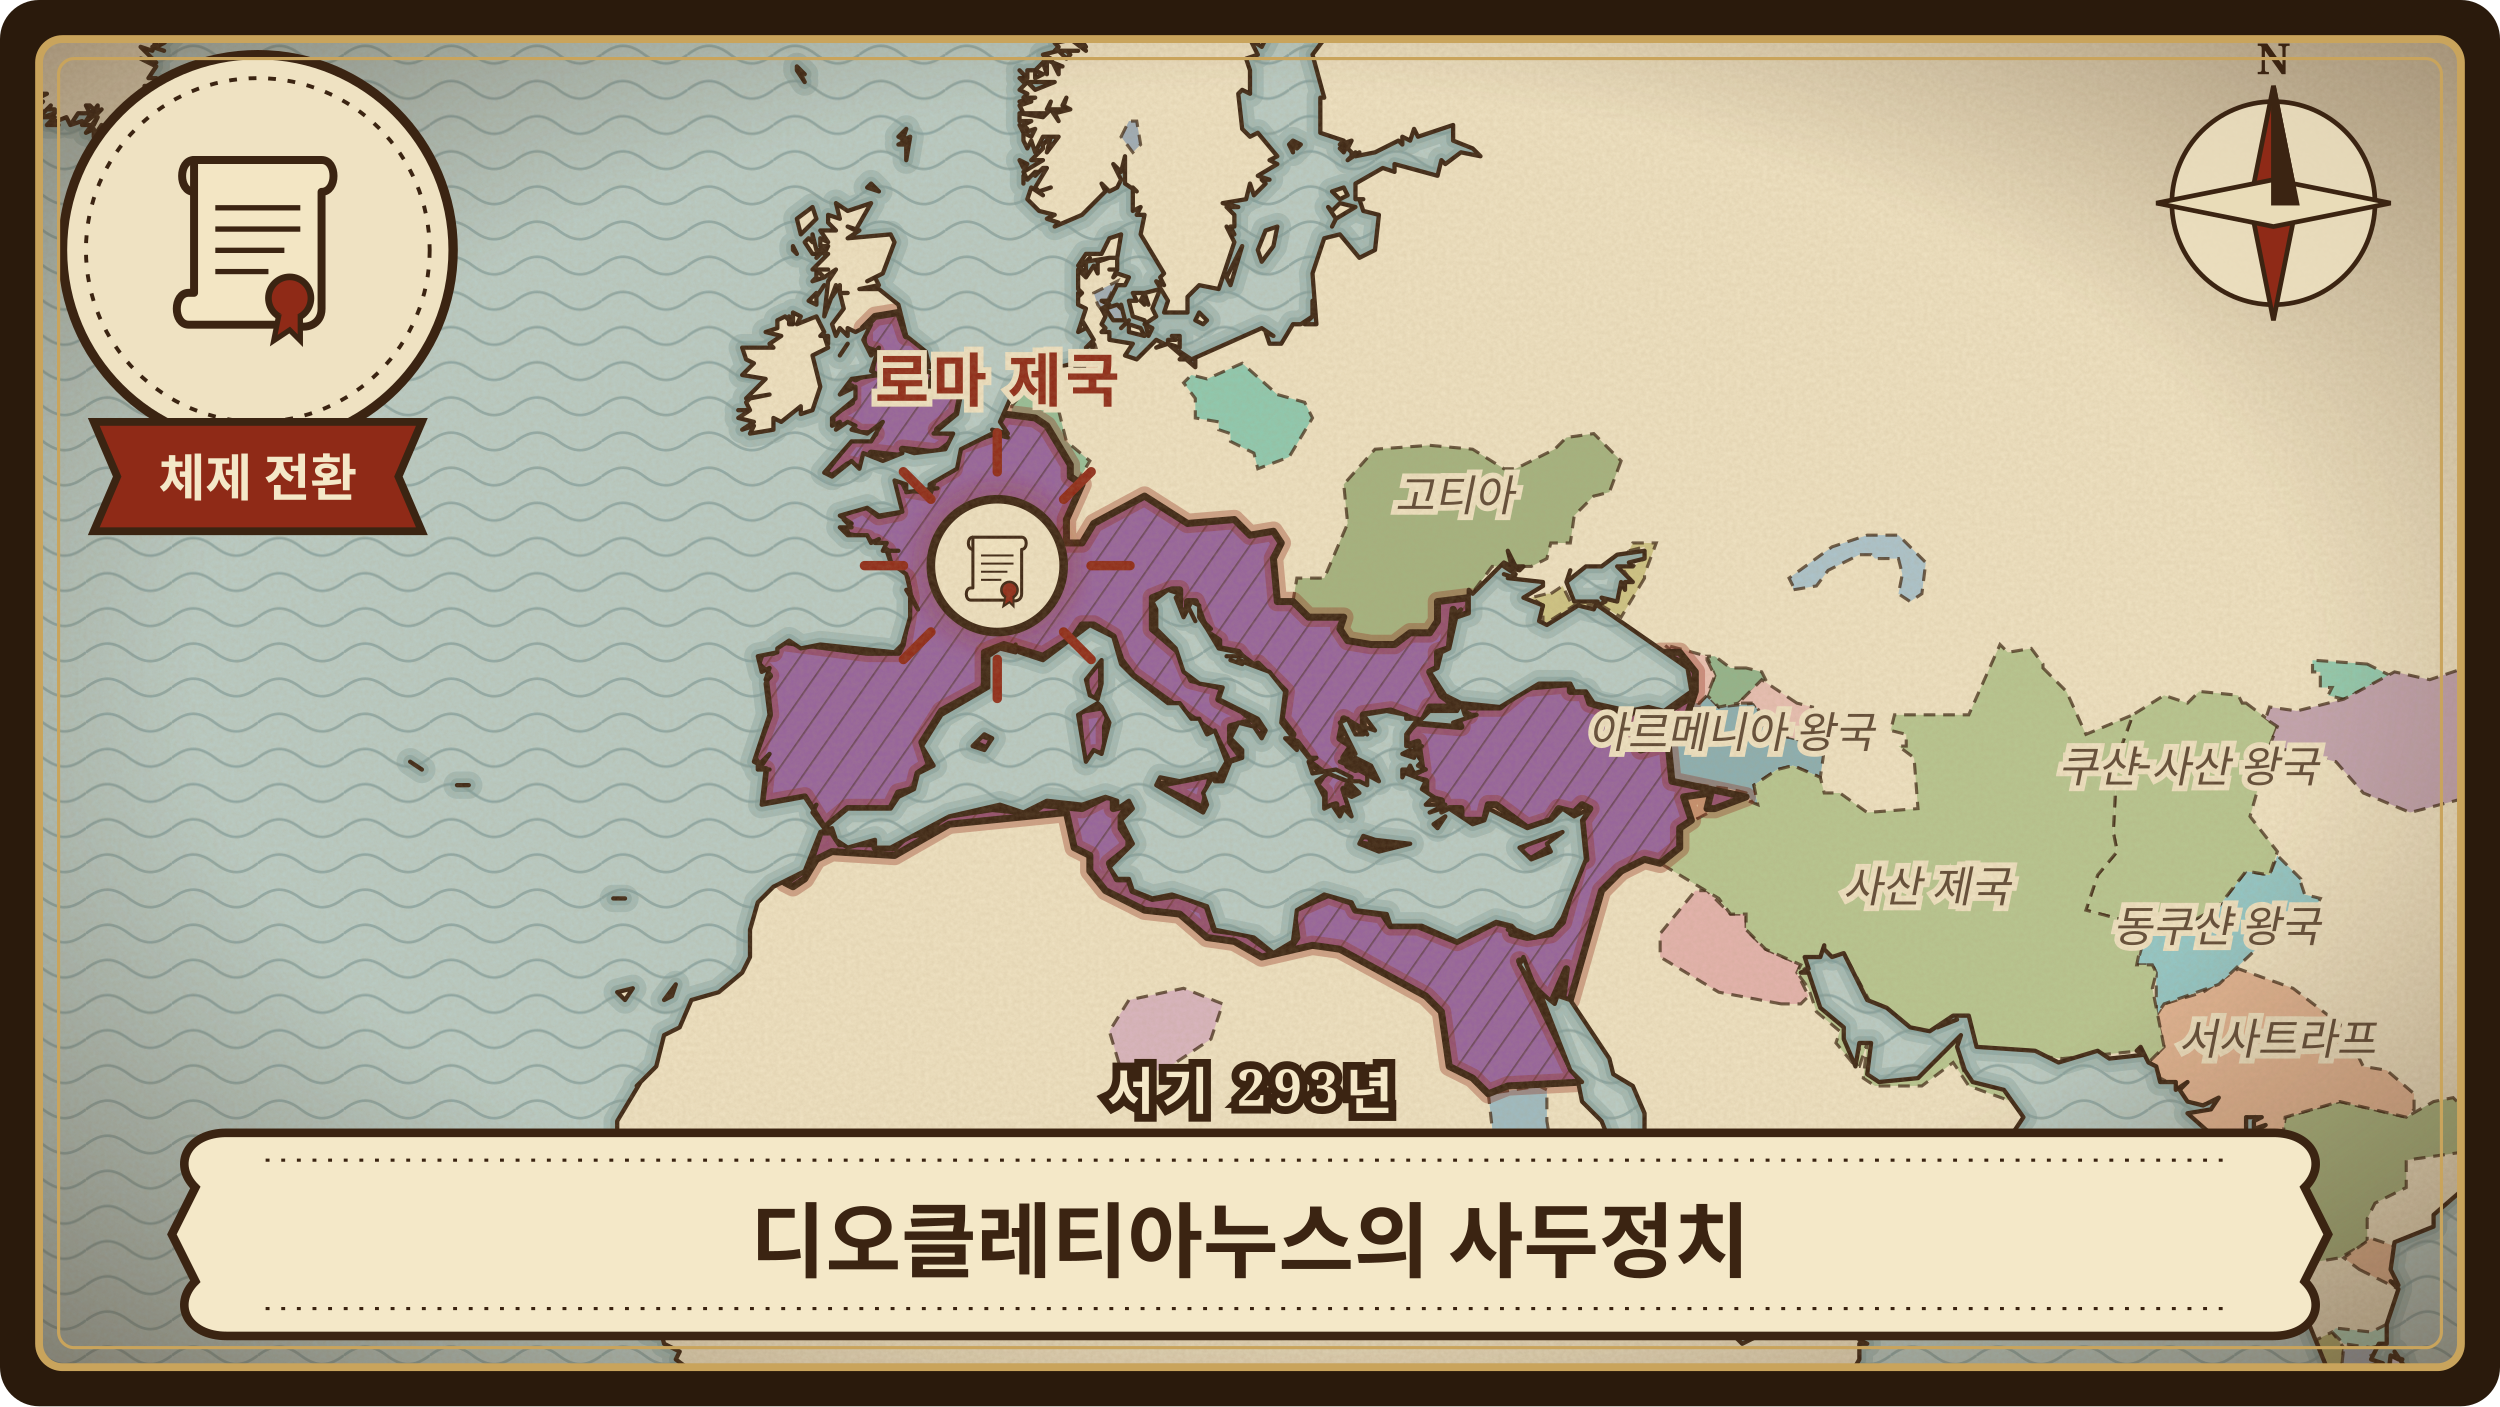
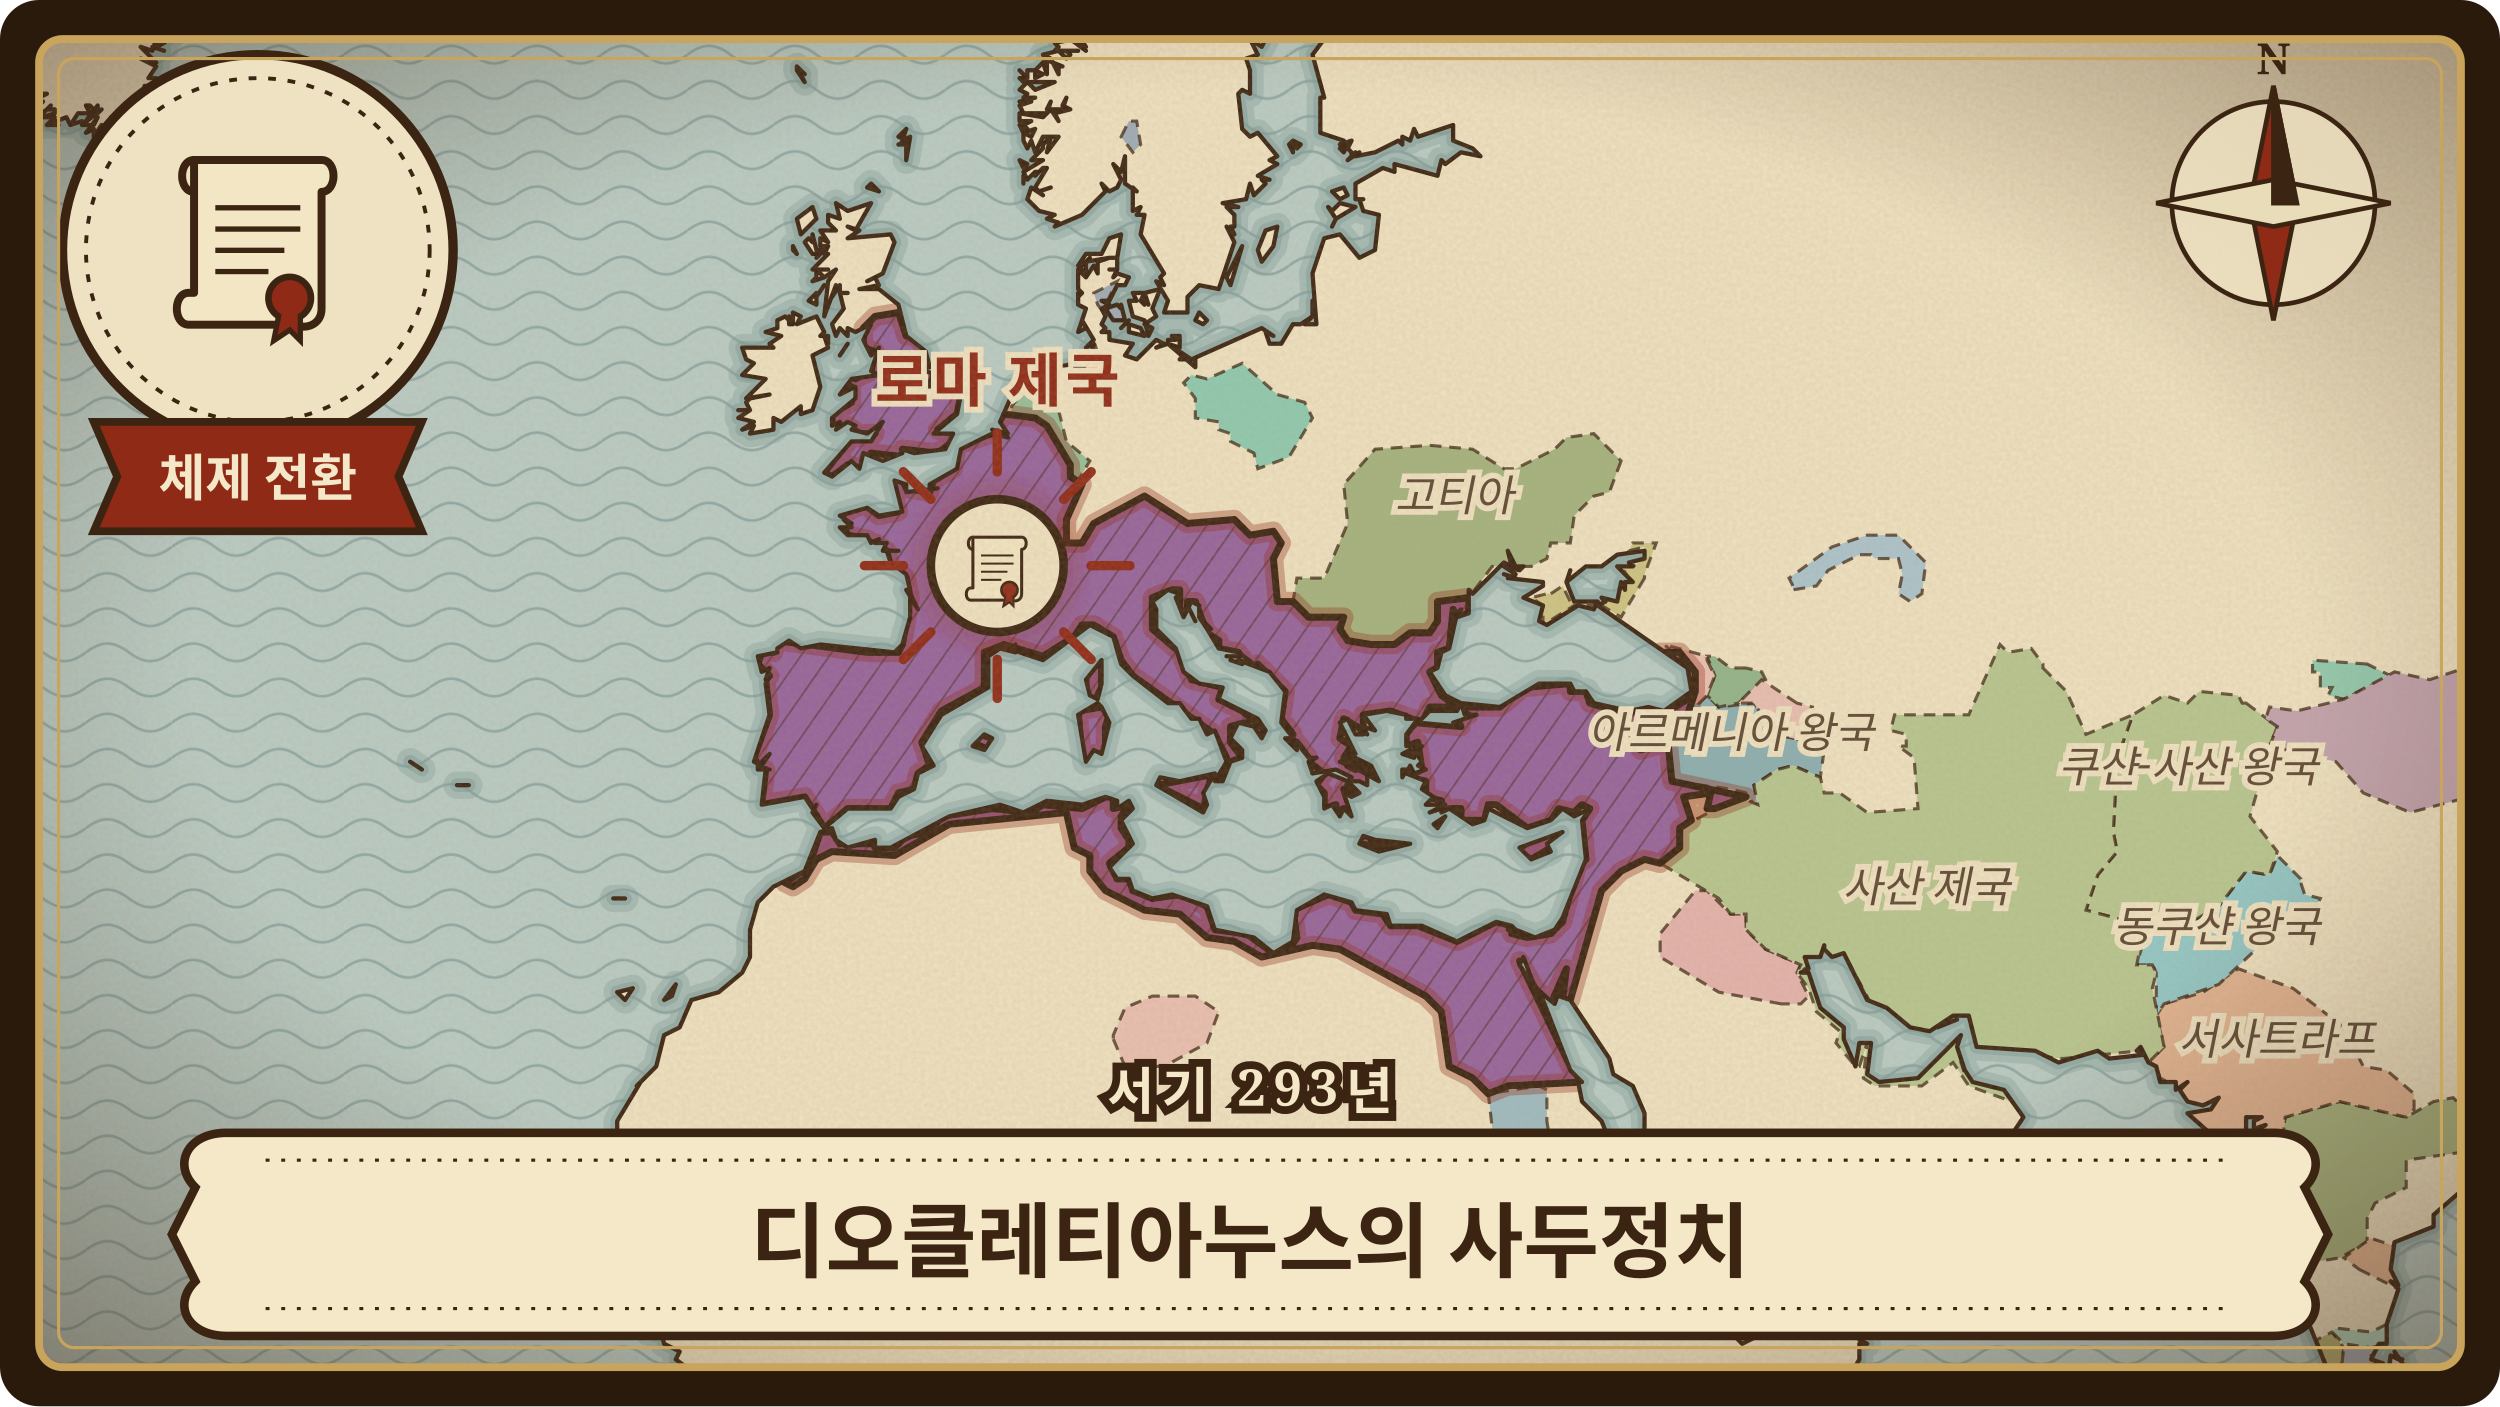
<svg xmlns="http://www.w3.org/2000/svg" viewBox="0 0 640 360" width="640" height="360" role="img" aria-label="디오클레티아누스의 사두정치">
  <defs>
    <clipPath id="frame-tetrarchy">
      <rect x="10" y="10" width="620" height="340" rx="6" />
    </clipPath>
    <pattern id="waves-tetrarchy" width="22" height="9" patternUnits="userSpaceOnUse">
      <path d="M0 5 C4 2 7 2 11 5 C15 8 18 8 22 5" fill="none" stroke="#6f8f8f" stroke-width="0.7" stroke-opacity="0.55" />
    </pattern>
    <pattern id="hatch-tetrarchy" width="6" height="6" patternUnits="userSpaceOnUse" patternTransform="rotate(35)">
      <path d="M0 0 L0 6" stroke="#3b2412" stroke-width="0.9" stroke-opacity="0.45" />
    </pattern>
    <filter id="paper-tetrarchy" x="0" y="0" width="100%" height="100%">
      <feTurbulence type="fractalNoise" baseFrequency="0.9" numOctaves="3" seed="37" result="noise" />
      <feColorMatrix in="noise" type="matrix" values="0 0 0 0 0.45  0 0 0 0 0.33  0 0 0 0 0.18  0 0 0 0.22 0" />
    </filter>
    <radialGradient id="vignette-tetrarchy" cx="50%" cy="48%" r="70%">
      <stop offset="60%" stop-color="#3b2412" stop-opacity="0" />
      <stop offset="100%" stop-color="#3b2412" stop-opacity="0.45" />
    </radialGradient>
    <filter id="glow-tetrarchy">
      <feGaussianBlur stdDeviation="3" />
    </filter>
    <path id="land-tetrarchy" d="M-24 384L1 384L-3 372L-3 374L-4 373L-4 374L-5 371L-6 372L-6 371L-12 366L-15 366L-16 367L-15 365L-24 365L-24 366L-24 107L-23 105L-24 104L-23 104L-24 96ZM-13 -24L-11 -23L-12 -22L-10 -23L-11 -21L-5 -24L-5 -22L-6 -23L-7 -21L-9 -22L-12 -20L-10 -21L-12 -19L-10 -19L-9 -21L-8 -16L-3 -20L1 -19L-4 -19L-8 -14L-6 -15L-7 -9L-2 -12L-6 -8L-6 -3L-2 -9L-2 -7L1 -9L-1 -14L0 -14L1 -9L4 -10L3 -6L5 -4L1 -8L-1 -7L2 -5L0 -5L-1 -3L-5 -3L-3 -2L2 -4L1 -3L3 -3L-4 -1L-3 1L-1 0L-4 2L-3 4L1 3L-1 3L-2 4L0 4L-2 5L2 6L-2 6L-1 8L3 7L1 9L1 10L3 10L2 12L5 9L2 11L2 13L4 11L2 15L4 18L7 17L5 20L7 20L8 18L9 19L6 22L7 21L7 23L9 20L8 23L10 24L7 24L12 24L8 26L11 26L10 27L11 29L13 27L12 28L14 28L14 29L11 30L14 30L12 32L17 30L18 32L20 29L23 29L22 27L23 27L24 28L22 31L25 27L25 29L26 28L21 32L24 32L25 30L22 34L24 33L24 35L26 32L25 35L27 33L26 35L29 32L26 38L29 34L26 39L29 39L31 36L31 38L36 38L36 36L34 36L35 35L31 33L33 34L33 32L35 35L38 33L35 33L37 32L34 31L37 32L34 30L36 31L38 29L33 29L38 29L35 28L38 27L35 27L39 26L36 24L39 24L40 23L37 22L39 22L40 20L38 20L40 17L36 15L40 16L36 12L39 13L40 10L40 12L42 11L43 10L40 9L43 10L41 7L44 9L41 5L42 4L45 7L43 5L45 6L44 4L45 5L47 4L43 2L43 1L48 3L46 0L48 -2L43 -3L49 -4L45 -13L49 -12L51 -13L51 -16L49 -17L51 -17L52 -19L53 -18L53 -20L55 -18L57 -18L56 -19L59 -19L59 -21L57 -23L60 -22L59 -24L61 -24L60 -21L64 -20L64 -24L64 -21L67 -24L69 -22L69 -24ZM12 32L15 32L12 32ZM18 32L21 31L18 32ZM31 38L34 40L34 39L36 39L31 38ZM39 12L42 13L39 12ZM42 5L45 8L42 5ZM105 195L108 197L105 195ZM117 201L120 201L117 201ZM123 -17L126 -16L132 -19L132 -17L134 -18L133 -16L136 -17L132 -14L136 -14L135 -12L125 -10L126 -8L133 -10L134 -6L137 -8L134 -4L137 -5L134 -1L131 -2L131 1L139 0L141 2L142 1L143 4L150 6L154 4L155 2L158 2L158 0L159 1L166 -4L165 -5L168 -3L171 -8L170 -9L172 -8L173 -10L172 -11L173 -11L171 -12L174 -12L172 -14L174 -14L172 -15L174 -17L171 -19L169 -17L171 -20L168 -20L169 -23L167 -24L156 -24L155 -22L154 -24L152 -24L153 -19L151 -24L147 -24L147 -20L144 -24L142 -24L143 -19L142 -17L141 -19L140 -18L139 -13L138 -18L136 -20L138 -20L137 -24L132 -24L133 -22L132 -21L131 -23L131 -22L130 -24L127 -24L128 -23L126 -24L126 -23L129 -21L126 -21L129 -20L127 -20L129 -19L127 -18L125 -21L126 -17L124 -19L123 -17ZM156 323L159 327L161 326L159 327L160 326L160 329L166 329L161 330L160 329L159 333L166 332L159 334L162 334L161 336L164 336L163 337L167 336L168 337L165 337L167 338L165 339L166 339L166 341L167 340L168 342L169 340L170 344L174 346L173 348L177 351L176 353L177 352L175 353L176 354L181 357L179 358L202 372L214 368L213 368L220 367L228 370L244 364L255 361L253 362L262 365L261 366L264 367L263 368L266 372L269 372L269 371L270 372L269 370L270 372L271 370L276 371L276 369L281 374L283 373L283 384L448 384L456 378L465 367L476 348L476 344L478 344L476 343L478 337L475 336L472 338L460 340L455 342L452 341L446 344L440 338L437 338L441 336L440 334L430 323L426 322L424 319L424 321L418 306L413 303L411 291L412 292L410 287L405 282L404 277L405 277L402 274L395 256L389 247L390 245L393 253L398 257L401 248L399 255L402 256L412 271L413 275L418 278L421 285L421 291L428 298L432 306L436 310L438 314L437 320L440 330L441 333L443 333L466 326L469 323L482 319L484 314L495 312L497 308L501 307L504 303L508 302L508 296L510 294L512 295L518 286L513 279L505 277L503 274L501 268L502 265L491 276L481 277L478 275L479 267L476 267L475 273L472 266L472 263L466 258L463 249L461 249L463 248L462 245L466 245L467 242L467 243L469 245L472 244L478 256L483 258L489 263L494 264L500 260L504 260L506 268L521 269L527 272L537 269L540 271L549 270L547 269L548 268L550 272L552 273L553 277L557 277L557 279L560 277L558 279L560 282L564 283L568 281L566 284L560 285L569 293L575 291L575 286L579 286L577 287L577 289L580 288L577 290L579 293L578 298L580 301L578 300L578 302L579 301L581 314L596 351L600 355L605 350L610 349L607 348L609 344L611 344L611 339L614 330L612 328L614 329L612 325L613 318L623 314L623 311L638 298L636 300L637 298L642 297L645 293L644 290L650 286L649 285L651 289L652 287L652 289L653 286L653 289L655 289L654 286L656 288L657 285L657 288L659 284L660 288L662 285L661 283L662 281L660 279L662 279L664 284L664 -24L444 -24L444 -21L444 -24L441 -24L441 -22L440 -24L432 -24L424 -18L427 -6L424 -8L423 -7L418 -9L416 -8L417 -10L410 -13L409 -8L411 -5L414 -5L416 -4L416 -1L413 2L400 -7L401 -9L398 -16L400 -17L400 -21L401 -20L399 -24L421 -24L297 -24L299 -21L297 -22L297 -19L296 -20L295 -18L297 -17L295 -14L297 -14L295 -14L296 -13L298 -15L295 -11L290 -10L292 -11L290 -9L295 -11L291 -8L293 -7L290 -4L289 -7L288 -5L287 -5L284 -2L284 0L285 0L282 3L285 2L284 5L286 4L291 -2L290 1L291 2L288 3L288 6L285 5L286 7L284 6L283 3L280 5L282 6L280 7L280 5L278 5L277 7L279 8L276 9L278 12L275 9L274 10L278 13L275 10L270 11L271 12L270 13L276 13L273 13L274 14L273 15L271 13L267 14L269 15L267 15L272 17L271 17L271 19L269 15L268 16L268 19L267 16L265 18L267 19L265 20L265 18L263 18L263 20L261 18L263 20L261 20L262 21L270 21L265 23L263 21L261 23L263 24L262 25L265 25L261 26L264 26L261 27L262 29L268 29L269 26L268 28L272 28L273 25L272 27L274 28L270 29L271 31L269 28L267 30L261 29L261 31L264 31L262 32L263 33L261 32L262 34L265 33L264 35L262 34L262 36L263 38L264 36L265 39L267 35L271 35L268 39L269 35L267 37L267 38L264 41L267 41L262 44L263 46L265 44L266 44L265 45L267 43L268 43L265 48L266 49L269 48L266 49L267 50L264 48L263 51L266 54L270 55L268 56L271 57L270 58L277 55L283 49L282 47L284 49L286 48L287 46L285 42L287 44L288 40L288 47L291 49L290 48L290 54L292 53L291 55L293 55L292 60L298 70L297 71L298 73L296 72L299 77L298 80L304 80L304 76L307 73L312 74L316 62L314 58L316 60L315 58L316 58L316 55L314 53L317 53L313 52L319 51L320 47L321 50L324 47L323 46L325 46L322 45L327 42L325 41L327 40L322 34L320 35L318 33L317 24L318 23L320 24L320 18L319 15L322 14L320 10L323 12L325 8L329 6L329 4L330 5L334 2L339 -5L336 -10L339 -12L337 -15L339 -14L338 -16L342 -18L339 -20L343 -18L342 -21L346 -19L346 -21L352 -20L353 -22L353 -19L356 -17L357 -11L356 -11L356 -10L352 -9L348 -1L342 4L342 7L341 8L338 8L339 10L336 14L339 25L338 25L338 34L344 36L343 37L346 36L345 38L346 39L346 40L347 39L345 41L348 39L347 40L352 39L358 36L359 37L359 35L361 36L362 33L363 35L372 32L372 36L377 38L379 40L374 39L370 42L369 41L368 45L357 42L357 44L354 43L347 47L347 51L349 51L348 51L349 54L353 55L352 64L348 66L343 60L339 61L336 70L337 83L334 83L336 81L333 83L331 83L328 88L325 88L324 85L326 86L323 84L305 92L302 90L303 91L302 92L306 92L306 94L299 88L296 89L298 88L296 87L291 92L288 91L290 88L284 87L284 85L282 85L283 84L282 83L283 81L282 79L284 78L282 77L284 77L286 73L288 73L289 71L286 70L285 71L286 69L284 69L286 69L286 66L284 66L286 66L287 60L284 61L282 65L278 65L276 68L278 70L278 67L284 66L281 67L281 70L280 68L278 71L276 69L276 74L277 75L276 76L276 75L276 78L278 79L277 82L280 87L278 89L280 88L279 92L284 95L281 92L278 92L277 96L278 95L276 94L276 96L275 93L271 94L271 97L269 95L264 97L260 99L256 108L258 111L254 110L258 112L254 111L246 115L245 120L238 124L238 125L240 125L232 126L232 124L229 123L231 131L225 132L222 130L215 132L218 134L216 133L218 135L215 135L217 137L222 137L223 139L225 138L224 139L227 139L226 141L230 141L227 141L228 144L232 147L233 151L232 151L235 156L233 152L233 158L231 165L229 167L210 165L205 166L202 164L199 166L199 167L194 168L195 172L197 171L196 174L197 173L196 175L197 183L193 195L195 196L197 193L194 196L194 197L197 197L196 197L195 206L206 204L208 207L209 206L208 208L211 212L217 207L228 207L230 204L234 202L235 198L239 196L236 191L241 183L253 176L253 168L256 166L260 167L260 165L260 167L261 166L261 167L267 169L279 160L285 163L287 170L290 173L299 180L302 180L305 184L307 184L309 188L311 187L314 195L311 200L313 200L315 195L318 194L318 192L315 189L317 185L321 186L323 189L324 187L322 184L312 179L313 176L307 175L303 172L301 166L296 161L296 156L295 154L299 151L302 152L301 153L303 158L305 154L307 155L307 158L310 161L309 161L312 166L317 167L321 170L317 169L325 172L329 177L328 185L335 194L337 194L335 195L336 198L342 197L346 199L345 200L340 198L337 200L339 204L339 207L341 206L343 209L344 207L346 209L344 203L346 204L348 203L345 200L348 200L350 201L350 198L343 195L346 194L345 192L346 193L347 193L343 185L345 184L347 188L349 188L347 186L350 188L349 186L352 187L349 183L355 182L360 183L360 184L363 184L360 188L366 182L373 182L374 180L370 178L366 172L368 171L369 167L371 166L373 157L374 156L373 158L376 157L376 151L377 152L385 144L387 145L386 141L388 145L390 145L389 146L385 145L388 147L386 148L395 149L395 150L390 153L395 155L394 159L396 160L404 155L408 156L409 154L403 154L401 149L402 146L401 149L406 145L410 145L414 142L421 141L421 143L417 144L418 145L414 145L418 149L416 149L416 151L415 149L414 154L410 153L411 154L409 155L432 171L433 177L426 182L422 181L417 182L408 180L406 177L403 177L402 175L394 175L384 181L374 180L375 183L378 183L372 185L374 186L363 185L360 188L360 191L364 191L362 192L364 195L363 196L365 197L362 198L361 196L360 198L365 200L364 202L367 204L365 206L370 206L366 208L369 207L369 208L371 207L377 211L380 210L381 207L391 212L397 210L400 207L403 209L407 207L405 210L406 220L400 235L398 238L393 240L388 238L388 239L386 238L387 237L388 238L387 237L383 236L373 241L364 237L356 237L355 234L347 233L346 231L339 229L332 233L331 241L326 244L321 240L311 238L309 232L300 229L295 230L290 228L289 225L286 225L284 222L290 216L287 210L290 207L289 205L286 207L286 205L283 204L277 206L268 205L262 208L256 206L243 209L228 217L224 217L224 215L217 217L214 215L213 212L210 213L206 223L198 227L194 231L192 238L192 245L190 249L184 254L177 256L174 263L170 265L168 273L163 278L164 277L158 287L158 293L158 291L162 296L160 300L162 308L160 318L156 323ZM157 230L160 230L157 230ZM158 254L160 256L162 253L158 254ZM170 256L172 255L173 252L170 256ZM189 105L192 105L189 107L193 108L190 110L193 109L192 111L198 110L198 107L200 108L205 104L205 106L208 105L210 99L208 91L212 89L211 86L212 88L212 87L212 86L210 86L211 85L209 81L204 83L205 81L203 80L203 83L202 83L202 81L202 82L201 81L199 82L199 84L196 85L200 86L197 88L198 89L190 89L191 92L193 93L190 96L196 97L191 102L197 101L192 102L191 103L192 105L189 105ZM203 64L204 65L203 63L203 64ZM204 18L206 21L204 17L204 18ZM204 56L205 60L209 56L208 53L204 56ZM204 17L206 19L204 17ZM206 62L208 65L210 65L209 66L211 64L209 64L208 60L208 62L207 61L206 62ZM207 77L209 78L209 75L207 77ZM208 72L211 71L209 69L209 71L208 72ZM208 69L212 69L209 69L211 71L214 69L212 72L211 81L214 73L213 76L215 73L215 75L217 75L215 75L216 79L213 83L214 86L215 84L217 86L217 84L219 85L223 83L221 87L223 91L225 89L223 95L225 96L218 97L215 101L219 99L219 102L213 107L213 109L215 108L214 110L217 108L219 109L218 110L222 111L226 108L223 113L218 113L211 121L213 122L218 118L220 120L221 116L226 118L231 116L231 115L234 116L242 115L244 111L239 111L245 106L246 101L242 99L239 101L238 100L239 98L239 96L234 93L238 94L237 90L232 86L230 78L225 74L220 74L225 73L224 71L222 72L226 70L229 62L228 60L217 61L220 59L217 58L219 59L223 52L217 54L214 52L215 56L212 55L212 57L214 59L210 59L212 62L210 61L210 63L212 63L211 64L212 63L211 65L212 65L208 69ZM209 76L211 73L209 76ZM215 91L217 88L215 91ZM222 48L225 49L223 47L222 48ZM230 37L232 37L232 41L233 35L231 36L232 33L230 35L232 36L230 37ZM249 191L252 192L254 189L252 188L249 191ZM261 41L262 43L263 42L261 41ZM262 46L262 47L262 45L262 46ZM276 183L278 195L280 192L282 193L284 185L282 181L281 180L276 183ZM276 3L279 1L276 3ZM276 85L278 84L277 82L276 85ZM276 5L281 4L279 3L276 5ZM277 68L279 66L277 68ZM278 174L279 178L281 179L282 175L282 169L278 174ZM283 79L285 82L288 82L287 78L287 79L286 78L283 79ZM287 84L289 82L287 84ZM289 77L290 81L293 82L294 86L295 84L293 83L296 81L295 79L297 74L293 75L294 78L293 75L293 78L292 77L293 75L290 75L291 77L289 77ZM289 85L293 86L292 84L289 83L289 85ZM296 201L308 208L309 206L308 203L311 198L302 200L297 199L296 201ZM299 88L302 89L302 86L300 86L301 87L299 87L299 88ZM304 155L306 159L304 155ZM306 82L308 83L309 82L307 80L306 82ZM307 158L309 161L307 158ZM314 168L318 168L314 168ZM314 71L315 73L318 63L314 71ZM315 169L318 170L315 169ZM322 64L323 67L326 63L327 58L324 59L322 64ZM329 189L332 192L331 189L329 189ZM330 37L331 39L331 36L332 38L333 37L331 36L330 37ZM336 81L336 77L336 81ZM340 53L342 56L341 58L342 56L347 53L343 52L341 54L340 53ZM341 49L343 51L345 50L344 48L341 49ZM343 38L344 39L345 37L343 38ZM344 195L353 200L351 196L347 194L344 195ZM348 216L353 218L361 216L352 215L349 214L348 216ZM359 197L359 199L360 197L359 197ZM359 193L362 194L361 192L359 193ZM367 211L368 212L370 209L367 211ZM385 147L388 148L385 147ZM389 217L392 220L397 218L396 216L400 213L389 217ZM487 333L489 335L493 333L487 333ZM496 263L501 261L496 263ZM512 296L513 293L512 296ZM611 355L613 364L620 362L621 358L613 346L614 348L612 347L615 348L612 347L611 355Z" />
    <clipPath id="landclip-tetrarchy">
      <use href="#land-tetrarchy" />
    </clipPath>
    <path id="hl-tetrarchy-30" d="M289 217L284 221L286 225L289 225L290 228L295 230L302 229L309 232L311 238L319 239L326 244L330 243L332 240L331 233L340 229L346 231L347 233L354 234L356 237L363 237L373 241L383 236L387 237L387 239L391 240L397 239L400 236L404 221L406 220L405 210L407 207L405 206L403 208L399 207L397 210L391 212L383 206L381 206L380 210L378 210L374 210L374 207L371 207L369 208L369 205L365 204L365 200L361 199L361 196L362 198L364 197L363 190L360 191L360 188L362 185L374 186L373 184L376 183L371 181L366 181L364 185L356 182L349 183L349 187L344 184L343 189L346 191L344 194L348 195L345 196L347 197L350 196L351 199L350 201L345 201L347 204L344 202L346 208L344 207L342 208L342 206L339 207L339 203L337 201L339 198L335 195L335 194L332 190L330 190L331 188L328 184L329 177L322 170L320 171L317 167L312 166L312 164L309 162L306 154L304 154L304 156L302 157L302 151L300 151L295 153L295 161L302 167L305 174L313 176L312 179L318 182L324 187L322 189L319 185L315 186L315 190L318 194L315 195L312 200L310 199L308 207L296 201L312 198L314 194L311 188L290 173L287 169L285 163L280 160L277 160L275 163L267 168L257 165L252 167L252 176L241 182L236 190L238 196L235 198L234 202L230 203L228 207L217 207L211 212L206 204L195 206L196 197L195 197L193 194L197 183L196 174L197 173L194 170L195 167L198 167L199 164L222 167L230 167L231 165L233 153L232 148L228 145L227 141L224 139L223 139L222 138L217 137L215 132L221 129L225 132L230 131L228 123L231 123L232 125L238 126L239 123L244 120L245 114L254 111L257 106L265 107L268 109L274 119L274 122L277 124L273 133L273 139L277 139L280 134L293 127L304 134L316 133L320 137L326 136L328 139L326 143L327 154L331 154L335 158L344 158L343 161L345 164L351 165L357 165L361 162L366 162L368 159L368 154L376 153L376 157L373 158L372 156L371 166L368 167L368 171L366 172L369 178L373 181L384 181L390 176L402 175L402 177L406 177L407 180L417 183L420 181L427 182L432 179L433 176L431 170L425 167L430 167L434 172L434 177L432 183L427 187L419 189L419 190L420 192L427 190L428 200L447 204L439 207L437 207L438 203L431 204L433 210L430 212L430 217L425 221L421 220L415 223L410 228L402 256L400 256L401 248L397 257L393 253L389 246L402 273L405 277L386 278L381 280L377 276L371 273L369 259L365 255L343 243L336 242L323 245L316 241L309 240L302 234L293 233L283 228L279 223L279 219L275 217L273 208L243 211L229 219L213 218L209 220L206 225L203 227L201 226L207 222L210 213L213 213L215 216L223 216L224 215L224 217L229 217L232 214L238 213L241 209L254 207L264 208L267 206L277 207L283 204L285 204L285 207L289 206L287 209L287 212L289 215ZM253 192L249 190L251 188L254 189ZM255 187L258 189L255 187ZM283 190L283 193L280 193L280 195L277 194L276 182L282 181L284 183L283 186ZM282 176L280 180L278 177L278 172L281 169L282 171ZM304 156L305 159L304 159ZM238 100L243 98L246 101L245 106L240 110L244 111L244 113L240 116L231 115L232 117L223 116L221 120L217 119L213 122L211 121L218 112L223 112L224 111L220 111L217 109L213 109L213 106L218 103L218 99L215 101L217 98L216 95L219 97L223 95L224 90L221 89L221 84L224 81L230 80L232 86L234 86L237 89L239 96L238 99ZM397 217L392 220L388 218L392 215L399 213L397 216ZM351 215L360 216L354 217L348 216L348 214L351 214ZM367 210L370 209L367 212ZM359 197L359 196L360 197L359 199ZM360 194L358 193L362 192L362 194L360 194Z" />
  </defs>
  <rect width="640" height="360" rx="10" fill="#2a1a0c" />
  <g clip-path="url(#frame-tetrarchy)">
    <rect width="640" height="360" fill="#b9ccc6" />
    <rect width="640" height="360" fill="url(#waves-tetrarchy)" />
    <use href="#land-tetrarchy" fill="none" stroke="#7e9c98" stroke-width="7" stroke-opacity="0.35" stroke-linejoin="round" />
    <use href="#land-tetrarchy" fill="none" stroke="#7e9c98" stroke-width="3.5" stroke-opacity="0.5" stroke-linejoin="round" />
    <use href="#land-tetrarchy" fill="#efe2c2" stroke="none" />
    <g clip-path="url(#landclip-tetrarchy)">
      <path d="M396 287L398 299L406 313L400 314L400 318L390 321L386 319L385 315L381 280L394 278L396 279L396 286Z" fill="rgb(158,187,194)" stroke="#3b2412" stroke-width="0.8" stroke-opacity="0.75" stroke-dasharray="3 2" />
-       <path d="M287 274L298 274L310 266L313 257L303 253L289 256L284 264Z" fill="rgb(217,181,191)" stroke="#3b2412" stroke-width="0.8" stroke-opacity="0.75" stroke-dasharray="3 2" />
+       <path d="M285 266L288 273L298 273L309 267L312 259L306 255L295 255L288 258L285 265Z" fill="rgb(234,192,178)" stroke="#3b2412" stroke-width="0.8" stroke-opacity="0.75" stroke-dasharray="3 2" />
      <path d="M593 343L596 351L599 354L600 345L597 341L593 343Z" fill="rgb(179,176,113)" stroke="#3b2412" stroke-width="0.8" stroke-opacity="0.75" stroke-dasharray="3 2" />
      <path d="M609 344L600 345L599 354L602 354L604 351L608 349L607 347L609 346Z" fill="rgb(161,171,182)" stroke="#3b2412" stroke-width="0.8" stroke-opacity="0.75" stroke-dasharray="3 2" />
      <path d="M611 339L607 341L598 340L597 341L600 344L607 345L611 344L611 340Z" fill="rgb(174,211,187)" stroke="#3b2412" stroke-width="0.8" stroke-opacity="0.75" stroke-dasharray="3 2" />
      <path d="M397 152L400 150L402 154L408 153L408 155L403 155L395 160L395 155L392 153L396 152ZM421 148L415 158L410 155L410 153L414 154L414 152L417 148L415 145L418 145L421 143L421 140L417 141L418 139L424 139L421 147Z" fill="rgb(206,196,132)" stroke="#3b2412" stroke-width="0.8" stroke-opacity="0.75" stroke-dasharray="3 2" />
      <path d="M618 352L614 347L612 346L612 349L610 356L613 365L618 364L621 361L621 358L618 352Z" fill="rgb(211,200,212)" stroke="#3b2412" stroke-width="0.8" stroke-opacity="0.75" stroke-dasharray="3 2" />
      <path d="M459 150L458 148L469 140L478 137L486 137L493 144L492 152L489 154L486 152L487 147L486 143L480 143L479 142L476 142L468 146L465 150L459 151Z" fill="rgb(171,196,205)" stroke="#3b2412" stroke-width="0.8" stroke-opacity="0.75" stroke-dasharray="3 2" />
      <path d="M606 170L592 169L592 172L594 172L594 176L597 176L596 178L600 179L612 173L606 170Z" fill="rgb(145,203,176)" stroke="#3b2412" stroke-width="0.8" stroke-opacity="0.75" stroke-dasharray="3 2" />
      <path d="M288 80L288 83L284 82L281 78L280 75L286 72L283 78L287 78L288 79ZM287 35L289 31L291 31L292 37L290 39L287 35Z" fill="rgb(158,172,183)" stroke="#3b2412" stroke-width="0.8" stroke-opacity="0.75" stroke-dasharray="3 2" />
      <path d="M327 101L334 103L336 107L330 117L322 120L321 116L315 113L315 111L312 110L312 108L306 107L306 102L303 98L305 96L309 97L318 93L327 101Z" fill="rgb(142,202,176)" stroke="#3b2412" stroke-width="0.8" stroke-opacity="0.75" stroke-dasharray="3 2" />
      <path d="M429 322L436 330L431 332L420 332L416 329L415 326L418 321L423 319L424 321L425 319L426 322L429 322ZM438 319L438 314L436 311L441 308L444 312L444 321L438 321Z" fill="rgb(206,182,198)" stroke="#3b2412" stroke-width="0.8" stroke-opacity="0.75" stroke-dasharray="3 2" />
      <path d="M583 304L589 313L589 319L593 323L599 322L606 318L606 312L608 308L616 304L616 297L630 295L633 290L634 284L631 284L628 281L623 282L616 286L599 282L585 286L584 294L586 302L584 303Z" fill="rgb(166,179,126)" stroke="#3b2412" stroke-width="0.8" stroke-opacity="0.75" stroke-dasharray="3 2" />
      <path d="M584 298L578 300L579 292L577 291L577 286L575 287L575 291L570 294L567 293L560 286L567 282L563 283L560 282L557 278L553 276L552 273L550 272L554 268L552 260L554 257L564 254L573 248L587 253L600 263L605 273L611 274L618 280L618 284L616 286L599 282L585 286L584 294L585 298Z" fill="rgb(226,180,146)" stroke="#3b2412" stroke-width="0.8" stroke-opacity="0.75" stroke-dasharray="3 2" />
      <path d="M415 118L412 126L408 127L403 132L402 139L397 139L396 143L392 145L382 145L376 153L368 154L368 159L366 162L361 162L357 165L345 164L343 161L344 158L335 158L331 154L332 148L339 148L345 134L344 124L352 115L366 114L377 115L385 120L388 120L398 115L401 112L408 111L415 118Z" fill="rgb(164,179,127)" stroke="#3b2412" stroke-width="0.8" stroke-opacity="0.75" stroke-dasharray="3 2" />
      <path d="M456 257L440 254L425 245L425 239L434 228L437 228L443 234L447 234L447 238L452 243L461 247L460 249L463 255L461 257Z" fill="rgb(228,179,173)" stroke="#3b2412" stroke-width="0.8" stroke-opacity="0.75" stroke-dasharray="3 2" />
      <path d="M476 320L475 321L470 323L457 320L446 323L445 321L454 319L456 316L480 314L477 319Z" fill="rgb(139,176,180)" stroke="#3b2412" stroke-width="0.8" stroke-opacity="0.75" stroke-dasharray="3 2" />
      <path d="M447 314L449 317L455 317L452 320L445 321L446 323L452 322L454 324L453 329L449 332L441 333L436 311L441 308L443 312L447 314Z" fill="rgb(215,171,137)" stroke="#3b2412" stroke-width="0.8" stroke-opacity="0.75" stroke-dasharray="3 2" />
      <path d="M589 226L590 229L594 230L593 232L585 236L568 252L554 257L552 260L552 249L551 247L547 247L549 240L556 235L561 236L568 232L575 223L581 224L583 219L589 225Z" fill="rgb(146,199,199)" stroke="#3b2412" stroke-width="0.8" stroke-opacity="0.75" stroke-dasharray="3 2" />
      <path d="M271 105L273 113L279 118L276 123L274 122L274 119L269 110L265 107L259 106L259 104L263 99L264 102L266 102L266 103L269 102L271 105Z" fill="rgb(150,191,152)" stroke="#3b2412" stroke-width="0.8" stroke-opacity="0.75" stroke-dasharray="3 2" />
      <path d="M575 180L583 186L581 191L583 193L578 202L576 209L583 218L581 224L575 223L568 232L561 236L556 235L549 240L549 237L534 233L537 224L542 218L541 213L542 194L546 183L554 178L560 180L563 177L573 178L574 180Z" fill="rgb(183,198,144)" stroke="#3b2412" stroke-width="0.8" stroke-opacity="0.75" stroke-dasharray="3 2" />
      <path d="M277 96L280 97L282 94L280 87L278 88L279 92L277 92L277 96Z" fill="rgb(231,192,160)" stroke="#3b2412" stroke-width="0.8" stroke-opacity="0.75" stroke-dasharray="3 2" />
      <path d="M604 325L614 330L613 319L607 317L600 322Z" fill="rgb(226,180,144)" stroke="#3b2412" stroke-width="0.8" stroke-opacity="0.75" stroke-dasharray="3 2" />
      <path d="M463 190L467 192L466 199L459 196L455 197L449 201L450 206L449 206L447 203L443 202L428 200L427 190L420 192L419 190L419 189L427 187L432 183L432 180L435 180L437 178L440 181L449 180L451 183L450 185L455 188L463 190Z" fill="rgb(139,175,178)" stroke="#3b2412" stroke-width="0.8" stroke-opacity="0.75" stroke-dasharray="3 2" />
      <path d="M447 171L443 171L439 168L437 168L439 173L437 178L440 181L445 180L452 174L451 172L447 171Z" fill="rgb(146,180,139)" stroke="#3b2412" stroke-width="0.8" stroke-opacity="0.75" stroke-dasharray="3 2" />
      <path d="M460 180L451 174L445 180L449 180L451 183L450 185L455 188L463 190L464 181L460 180Z" fill="rgb(232,191,179)" stroke="#3b2412" stroke-width="0.8" stroke-opacity="0.75" stroke-dasharray="3 2" />
      <path d="M437 169L439 173L437 178L435 180L433 180L434 172L426 165L437 168Z" fill="rgb(235,193,179)" stroke="#3b2412" stroke-width="0.8" stroke-opacity="0.75" stroke-dasharray="3 2" />
      <path d="M431 206L431 204L438 203L437 209L433 210Z" fill="rgb(228,197,154)" stroke="#3b2412" stroke-width="0.8" stroke-opacity="0.75" stroke-dasharray="3 2" />
      <path d="M523 171L529 177L534 188L546 183L542 194L541 213L542 218L537 224L534 233L549 237L547 247L551 247L552 249L551 253L554 268L550 272L548 269L528 271L509 269L505 267L503 260L494 264L489 263L483 258L479 257L472 244L470 245L467 244L467 245L462 248L463 249L466 258L472 262L472 266L475 271L477 266L480 267L478 275L481 277L484 275L491 276L502 264L502 272L503 275L513 279L515 282L504 278L500 272L492 278L480 278L477 276L478 267L476 273L475 273L470 267L471 264L465 259L463 253L460 249L461 247L452 243L447 238L447 234L443 234L440 230L425 221L430 217L430 212L445 204L450 206L449 201L455 197L459 196L466 199L467 203L471 203L478 208L491 207L490 194L486 191L488 191L488 188L484 187L485 183L504 183L512 165L514 167L520 166L523 170Z" fill="rgb(183,198,144)" stroke="#3b2412" stroke-width="0.8" stroke-opacity="0.75" stroke-dasharray="3 2" />
      <path d="M660 176L664 179L664 193L644 197L636 203L617 208L605 203L598 195L581 191L583 186L580 184L581 181L588 182L600 179L613 172L622 174L631 171L645 172Z" fill="rgb(194,163,175)" stroke="#3b2412" stroke-width="0.8" stroke-opacity="0.75" stroke-dasharray="3 2" />
      <use href="#hl-tetrarchy-30" fill="rgb(150,99,157)" stroke="none" />
      <use href="#hl-tetrarchy-30" fill="url(#hatch-tetrarchy)" stroke="none" />
      <use href="#hl-tetrarchy-30" fill="none" stroke="#8f2a17" stroke-width="5" stroke-opacity="0.35" stroke-linejoin="round" />
      <use href="#hl-tetrarchy-30" fill="none" stroke="#3b2412" stroke-width="1.8" stroke-linejoin="round" />
    </g>
    <use href="#land-tetrarchy" fill="none" stroke="#3b2412" stroke-width="1.1" stroke-linejoin="round" />
    <text x="255.3" y="102.8" class="lbl hl">로마 제국</text>
    <text x="493.2" y="230.9" class="lbl">사산 제국</text>
    <text x="583.0" y="269.9" class="lbl">서사트라프</text>
    <text x="560.3" y="200.2" class="lbl">쿠샨-사산 왕국</text>
    <text x="372.3" y="130.8" class="lbl">고티아</text>
    <text x="567.5" y="241.1" class="lbl">동쿠샨 왕국</text>
    <text x="443.2" y="191.4" class="lbl">아르메니아 왕국</text>
    <g transform="translate(255.3 144.8)">
      <path d="M0 -24 L0 -34" transform="rotate(0)" stroke="#8f2a17" stroke-width="2.4" stroke-linecap="round" />
      <path d="M0 -24 L0 -34" transform="rotate(45)" stroke="#8f2a17" stroke-width="2.4" stroke-linecap="round" />
      <path d="M0 -24 L0 -34" transform="rotate(90)" stroke="#8f2a17" stroke-width="2.4" stroke-linecap="round" />
      <path d="M0 -24 L0 -34" transform="rotate(135)" stroke="#8f2a17" stroke-width="2.4" stroke-linecap="round" />
      <path d="M0 -24 L0 -34" transform="rotate(180)" stroke="#8f2a17" stroke-width="2.4" stroke-linecap="round" />
      <path d="M0 -24 L0 -34" transform="rotate(225)" stroke="#8f2a17" stroke-width="2.4" stroke-linecap="round" />
      <path d="M0 -24 L0 -34" transform="rotate(270)" stroke="#8f2a17" stroke-width="2.4" stroke-linecap="round" />
      <path d="M0 -24 L0 -34" transform="rotate(315)" stroke="#8f2a17" stroke-width="2.4" stroke-linecap="round" />
      <circle r="20" fill="#8f2a17" fill-opacity="0.35" filter="url(#glow-tetrarchy)" />
      <circle r="17" fill="#efe2c2" stroke="#3b2412" stroke-width="2.2" />
      <g transform="translate(-13 -13) scale(0.26)">
        <path d="M26 22 L74 22 C80 22 80 34 74 34 L74 78 C74 84 68 86 64 84 L24 84 C18 84 18 72 24 72 L26 72 Z" fill="#f3e6c4" stroke="#3b2412" stroke-width="3" stroke-linejoin="round" />
        <path d="M26 22 C20 22 20 34 26 34" fill="none" stroke="#3b2412" stroke-width="3" />
        <path d="M34 40 L66 40 M34 48 L66 48 M34 56 L60 56 M34 64 L54 64" stroke="#3b2412" stroke-width="2" />
        <circle cx="62" cy="74" r="8" fill="#8f2a17" stroke="#3b2412" stroke-width="2.5" />
        <path d="M58 80 L56 90 L62 86 L66 90 L66 80" fill="#8f2a17" stroke="#3b2412" stroke-width="2" />
      </g>
    </g>
    <rect width="640" height="360" filter="url(#paper-tetrarchy)" />
    <rect width="640" height="360" fill="url(#vignette-tetrarchy)" />
    <g transform="translate(582 52)" stroke="#3b2412" stroke-width="1.2">
      <circle r="26" fill="#efe2c2" fill-opacity="0.8" />
      <path d="M0 -30 L6 0 L0 30 L-6 0 Z" fill="#8f2a17" />
      <path d="M-30 0 L0 6 L30 0 L0 -6 Z" fill="#e9dcb8" />
      <path d="M0 -30 L6 0 L0 0 Z" fill="#3b2412" />
      <text y="-33" class="compass">N</text>
    </g>
    <g transform="translate(66 64)">
      <circle r="50" fill="#efe2c2" stroke="#3b2412" stroke-width="2.4" />
      <circle r="44" fill="none" stroke="#3b2412" stroke-width="1" stroke-dasharray="2 3" />
      <g transform="translate(-34 -38) scale(0.68)">
        <path d="M26 22 L74 22 C80 22 80 34 74 34 L74 78 C74 84 68 86 64 84 L24 84 C18 84 18 72 24 72 L26 72 Z" fill="#f3e6c4" stroke="#3b2412" stroke-width="3" stroke-linejoin="round" />
        <path d="M26 22 C20 22 20 34 26 34" fill="none" stroke="#3b2412" stroke-width="3" />
        <path d="M34 40 L66 40 M34 48 L66 48 M34 56 L60 56 M34 64 L54 64" stroke="#3b2412" stroke-width="2" />
        <circle cx="62" cy="74" r="8" fill="#8f2a17" stroke="#3b2412" stroke-width="2.5" />
        <path d="M58 80 L56 90 L62 86 L66 90 L66 80" fill="#8f2a17" stroke="#3b2412" stroke-width="2" />
      </g>
      <path d="M-42 44 L42 44 L36 58 L42 72 L-42 72 L-36 58 Z" fill="#8f2a17" stroke="#3b2412" stroke-width="2" />
      <text y="63" class="kind">체제 전환</text>
    </g>
    <g transform="translate(320 316)">
      <path d="M-262 -26 L262 -26 C272 -26 276 -18 270 -12 L276 0 L270 12 C276 18 272 26 262 26 L-262 26 C-272 26 -276 18 -270 12 L-276 0 L-270 -12 C-276 -18 -272 -26 -262 -26 Z" fill="#f4e8c8" stroke="#3b2412" stroke-width="2.2" />
      <path d="M-252 -19 L252 -19 M-252 19 L252 19" stroke="#3b2412" stroke-width="0.8" stroke-dasharray="1 3" />
      <text y="2" class="title" style="font-size:21px">디오클레티아누스의 사두정치</text>
    </g>
    <text x="320" y="284" class="year">서기 293년</text>
  </g>
  <rect x="10" y="10" width="620" height="340" rx="6" fill="none" stroke="#c9a45c" stroke-width="2" />
  <rect x="15" y="15" width="610" height="330" rx="4" fill="none" stroke="#c9a45c" stroke-width="0.8" />
  <style>
  text { font-family: 'Noto Serif KR', 'Nanum Myeongjo', 'AppleMyungjo', 'Batang', serif; text-anchor: middle; }
  .lbl { font-size: 11px; font-style: italic; fill: #3b2412; fill-opacity: 0.8; paint-order: stroke; stroke: #efe2c2; stroke-width: 3px; }
  .lbl.hl { font-size: 15px; font-weight: 700; font-style: normal; fill: #8f2a17; fill-opacity: 1; letter-spacing: 1px; }
  .title { font-weight: 800; fill: #3b2412; dominant-baseline: middle; }
  .year { font-size: 13px; font-weight: 700; fill: #f4e8c8; paint-order: stroke; stroke: #3b2412; stroke-width: 4px; letter-spacing: 2px; }
  .kind { font-size: 13px; font-weight: 800; fill: #f4e8c8; }
  .compass { font-size: 11px; font-weight: 700; fill: #3b2412; stroke: none; }
</style>
</svg>
